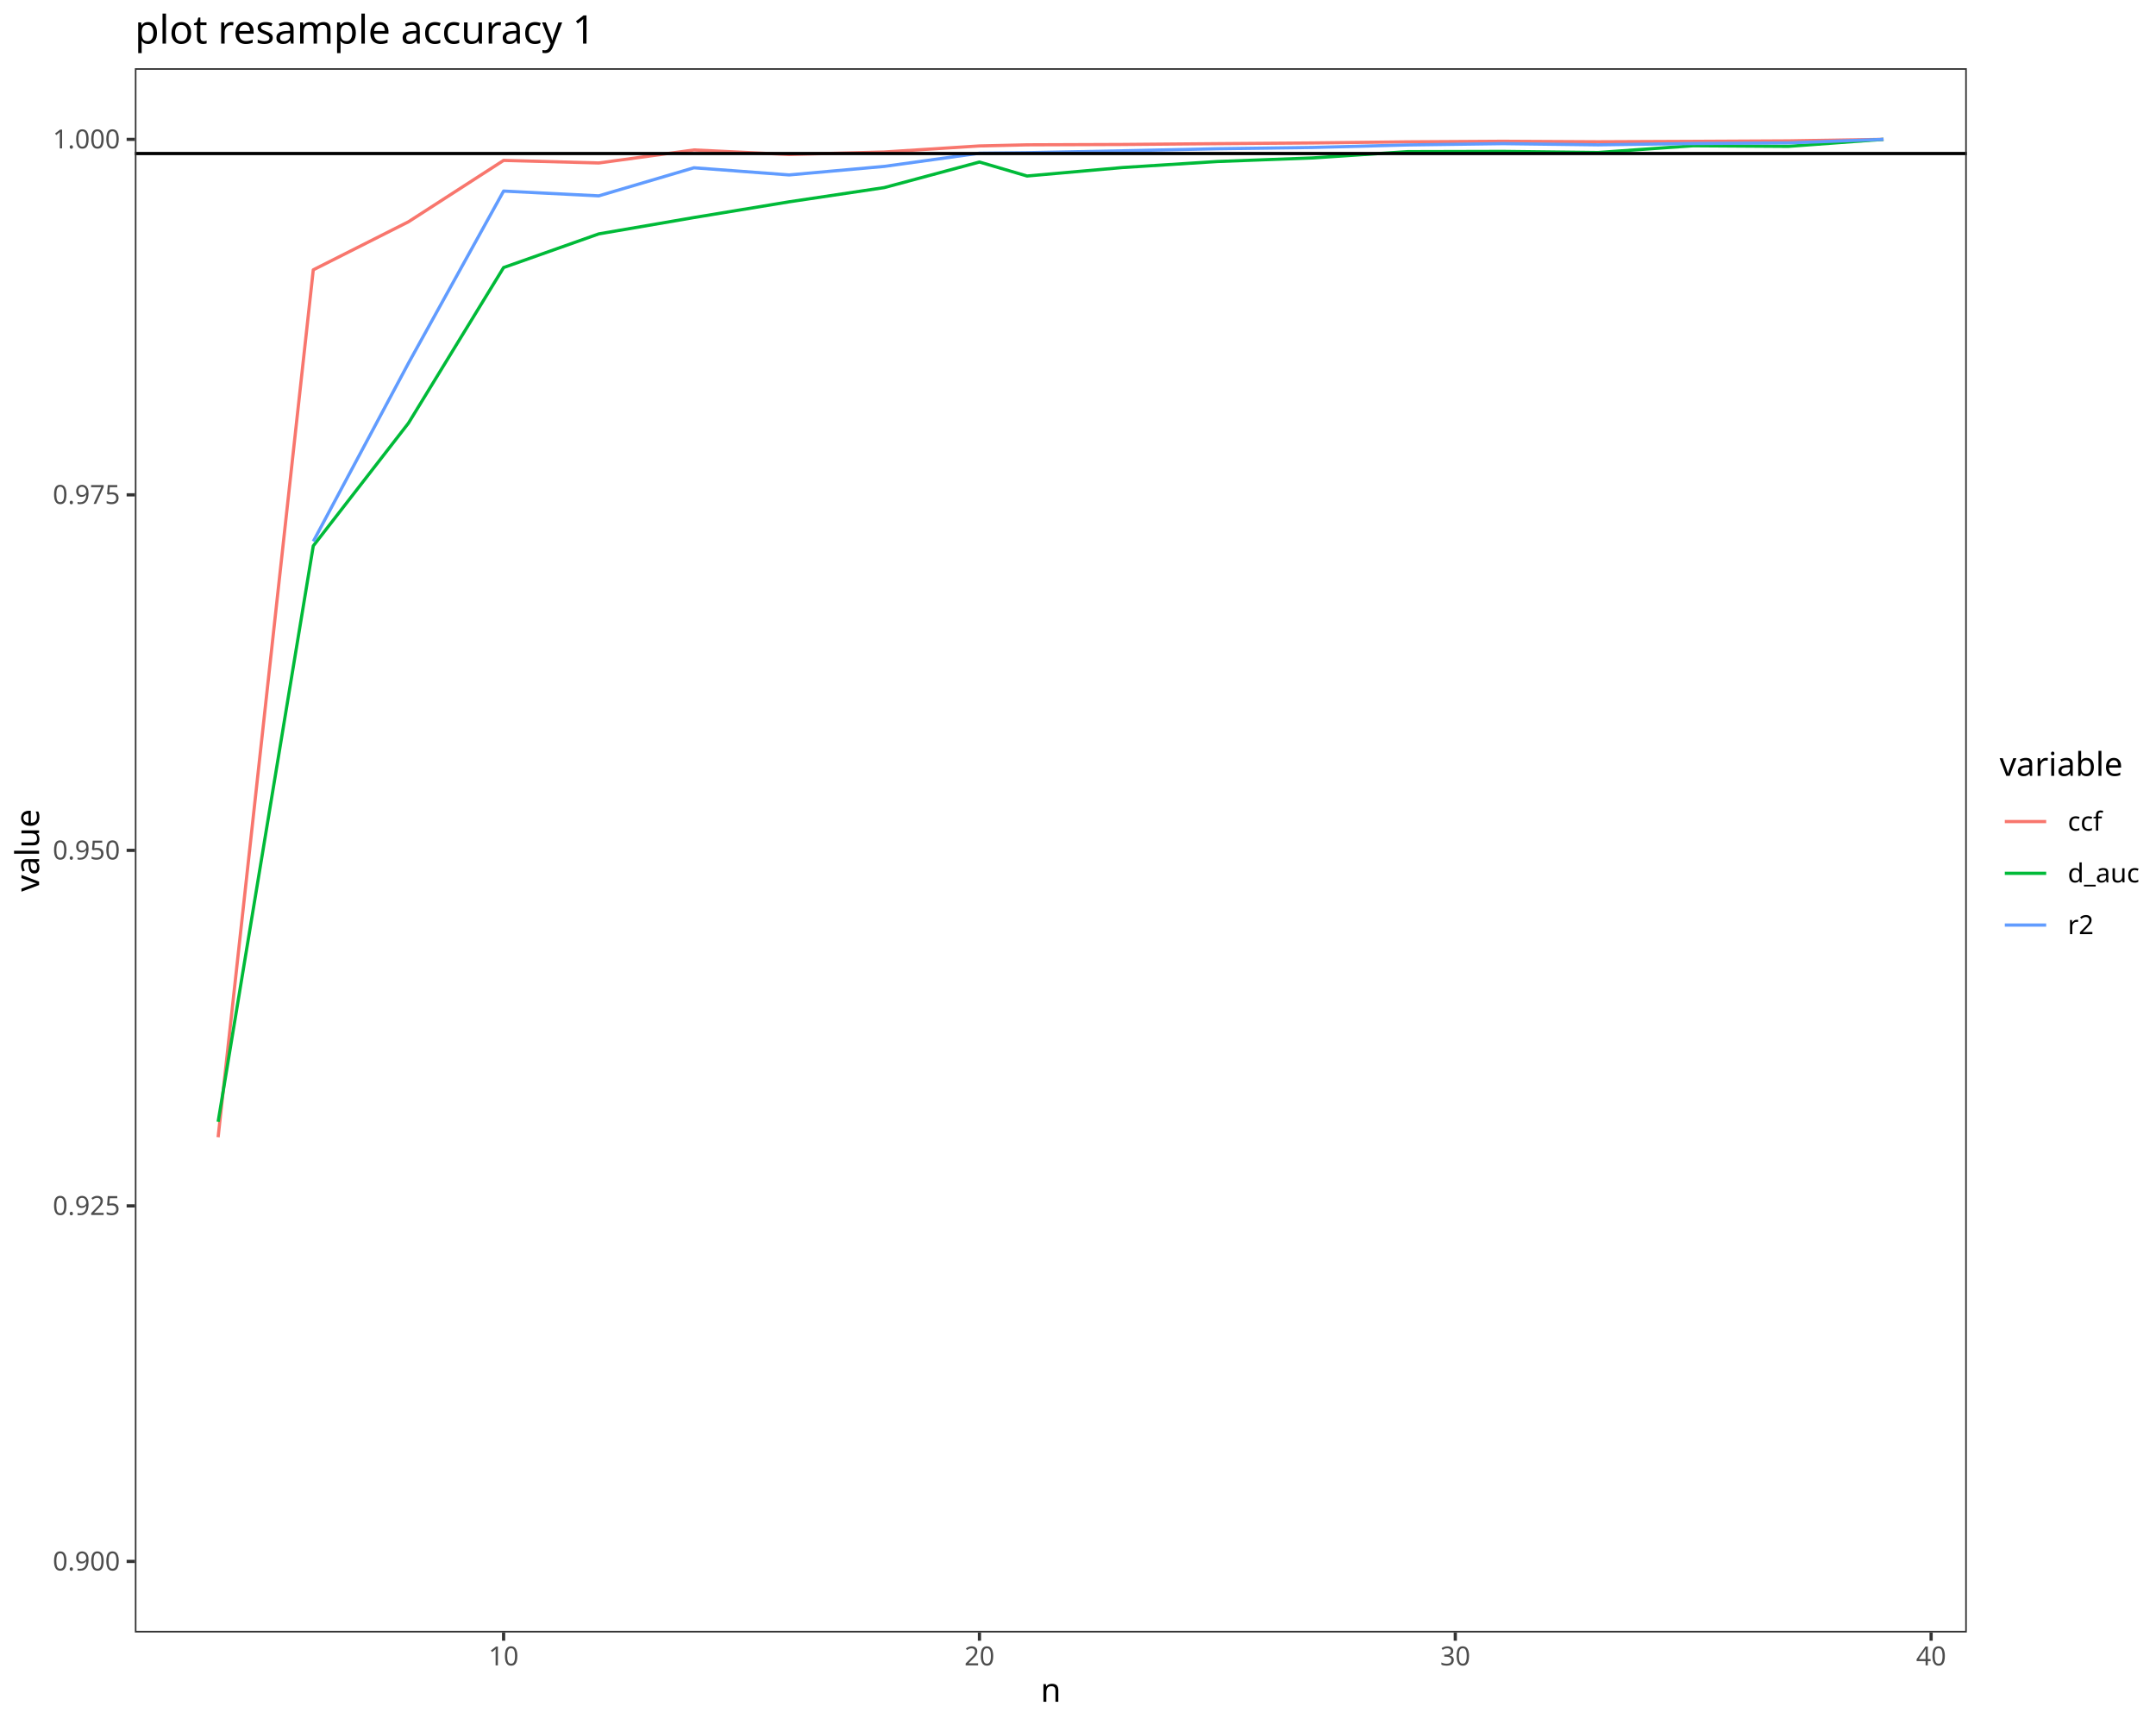
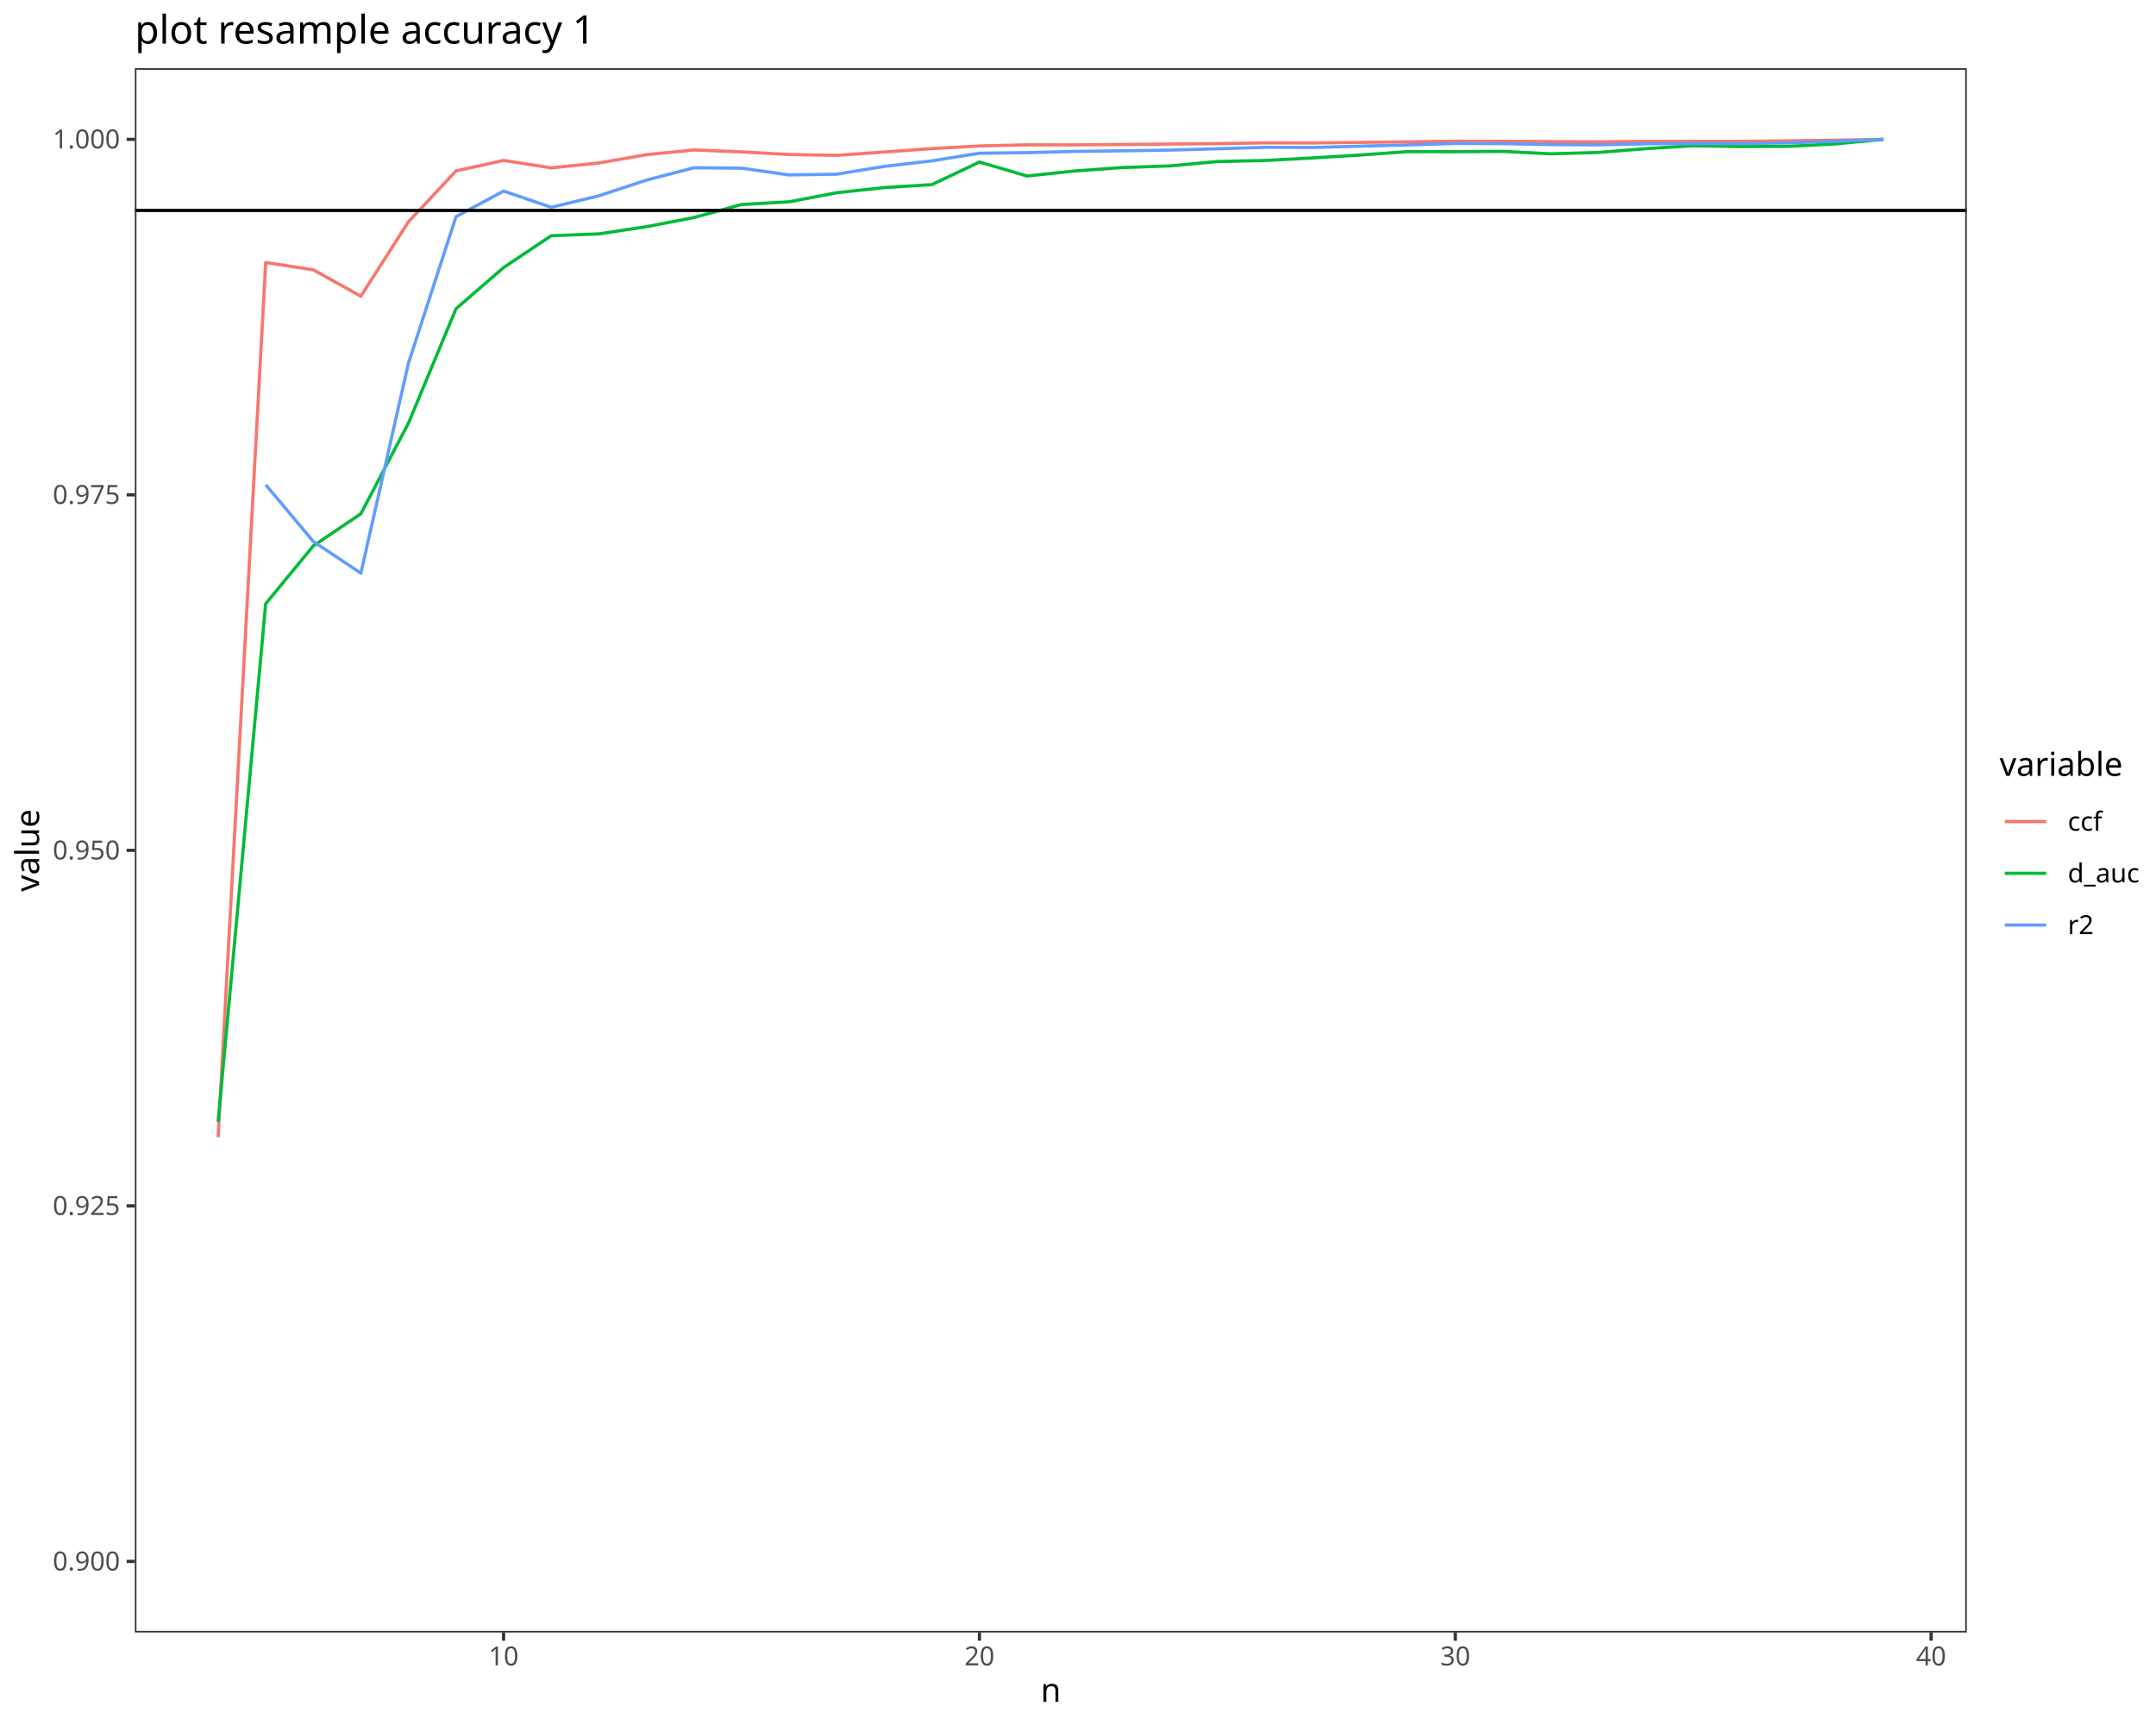
<svg xmlns="http://www.w3.org/2000/svg" class="svglite" data-engine-version="2.0" width="720.00pt" height="576.00pt" viewBox="0 0 720.00 576.00">
  <defs>
    <style type="text/css">
    .svglite line, .svglite polyline, .svglite polygon, .svglite path, .svglite rect, .svglite circle {
      fill: none;
      stroke: #000000;
      stroke-linecap: round;
      stroke-linejoin: round;
      stroke-miterlimit: 10.00;
    }
  </style>
  </defs>
  <rect width="100%" height="100%" style="stroke: none; fill: #FFFFFF;" />
  <defs>
    <clipPath id="cpMC4wMHw3MjAuMDB8MC4wMHw1NzYuMDA=">
      <rect x="0.00" y="0.00" width="720.00" height="576.00" />
    </clipPath>
  </defs>
  <g clip-path="url(#cpMC4wMHw3MjAuMDB8MC4wMHw1NzYuMDA=)">
    <rect x="0.00" y="0.00" width="720.00" height="576.00" style="stroke-width: 1.07; stroke: #FFFFFF; fill: #FFFFFF;" />
  </g>
  <defs>
    <clipPath id="cpNDUuMDN8NjU2LjgyfDIyLjc4fDU0NS4xMQ==">
      <rect x="45.03" y="22.78" width="611.79" height="522.33" />
    </clipPath>
  </defs>
  <g clip-path="url(#cpNDUuMDN8NjU2LjgyfDIyLjc4fDU0NS4xMQ==)">
    <rect x="45.03" y="22.78" width="611.79" height="522.33" style="stroke-width: 1.07; stroke: none; fill: #FFFFFF;" />
-     <polyline points="72.84,379.73 104.62,90.10 136.40,74.06 168.18,53.56 199.96,54.42 231.74,50.07 263.52,51.59 295.31,50.75 327.09,48.73 342.98,48.36 374.76,48.24 406.54,47.97 438.32,47.73 470.10,47.36 501.89,47.17 533.67,47.34 565.45,47.20 597.23,47.04 629.01,46.53 " style="stroke-width: 1.07; stroke: #F8766D; stroke-linecap: butt;" />
-     <polyline points="72.84,374.60 104.62,182.28 136.40,141.30 168.18,89.34 199.96,78.10 231.74,72.64 263.52,67.39 295.31,62.64 327.09,54.10 342.98,58.77 374.76,55.95 406.54,53.93 438.32,52.74 470.10,50.63 501.89,50.55 533.67,50.92 565.45,48.67 597.23,48.87 629.01,46.53 " style="stroke-width: 1.07; stroke: #00BA38; stroke-linecap: butt;" />
-     <polyline points="104.62,180.79 136.40,121.28 168.18,63.80 199.96,65.40 231.74,56.02 263.52,58.41 295.31,55.56 327.09,51.15 342.98,50.98 374.76,50.36 406.54,49.67 438.32,49.24 470.10,48.40 501.89,47.96 533.67,48.36 565.45,47.92 597.23,47.72 629.01,46.53 " style="stroke-width: 1.07; stroke: #619CFF; stroke-linecap: butt;" />
-     <line x1="45.03" y1="51.27" x2="656.82" y2="51.27" style="stroke-width: 1.07; stroke-linecap: butt;" />
+     <polyline points="72.84,379.73 88.73,87.65 104.62,90.10 120.51,98.91 136.40,74.06 152.29,57.06 168.18,53.56 184.07,56.05 199.96,54.42 215.85,51.65 231.74,50.07 247.63,50.71 263.52,51.59 279.42,51.87 295.31,50.75 311.20,49.62 327.09,48.73 342.98,48.36 358.87,48.38 374.76,48.24 390.65,48.09 406.54,47.97 422.43,47.71 438.32,47.73 454.21,47.56 470.10,47.36 486.00,47.14 501.89,47.17 517.78,47.28 533.67,47.34 549.56,47.22 565.45,47.20 581.34,47.18 597.23,47.04 613.12,46.81 629.01,46.53 " style="stroke-width: 1.07; stroke: #F8766D; stroke-linecap: butt;" />
+     <polyline points="72.84,374.60 88.73,201.59 104.62,182.28 120.51,171.55 136.40,141.30 152.29,103.08 168.18,89.34 184.07,78.71 199.96,78.10 215.85,75.70 231.74,72.64 247.63,68.29 263.52,67.39 279.42,64.35 295.31,62.64 311.20,61.65 327.09,54.10 342.98,58.77 358.87,57.09 374.76,55.95 390.65,55.40 406.54,53.93 422.43,53.59 438.32,52.74 454.21,51.77 470.10,50.63 486.00,50.65 501.89,50.55 517.78,51.36 533.67,50.92 549.56,49.64 565.45,48.67 581.34,48.94 597.23,48.87 613.12,48.04 629.01,46.53 " style="stroke-width: 1.07; stroke: #00BA38; stroke-linecap: butt;" />
+     <polyline points="88.73,161.87 104.62,180.79 120.51,191.40 136.40,121.28 152.29,72.34 168.18,63.80 184.07,69.21 199.96,65.40 215.85,60.14 231.74,56.02 247.63,56.16 263.52,58.41 279.42,58.16 295.31,55.56 311.20,53.71 327.09,51.15 342.98,50.98 358.87,50.56 374.76,50.36 390.65,50.12 406.54,49.67 422.43,49.19 438.32,49.24 454.21,48.81 470.10,48.40 486.00,47.90 501.89,47.96 517.78,48.28 533.67,48.36 549.56,48.02 565.45,47.92 581.34,47.93 597.23,47.72 613.12,47.18 629.01,46.53 " style="stroke-width: 1.07; stroke: #619CFF; stroke-linecap: butt;" />
+     <line x1="45.03" y1="70.27" x2="656.82" y2="70.27" style="stroke-width: 1.07; stroke-linecap: butt;" />
    <rect x="45.03" y="22.78" width="611.79" height="522.33" style="stroke-width: 1.07; stroke: #333333;" />
  </g>
  <g clip-path="url(#cpMC4wMHw3MjAuMDB8MC4wMHw1NzYuMDA=)">
    <text x="40.10" y="524.40" text-anchor="end" style="font-size: 8.80px; fill: #4D4D4D; font-family: sans;" textLength="22.02px" lengthAdjust="spacingAndGlyphs">0.900</text>
    <text x="40.10" y="405.69" text-anchor="end" style="font-size: 8.80px; fill: #4D4D4D; font-family: sans;" textLength="22.02px" lengthAdjust="spacingAndGlyphs">0.925</text>
    <text x="40.10" y="286.98" text-anchor="end" style="font-size: 8.80px; fill: #4D4D4D; font-family: sans;" textLength="22.02px" lengthAdjust="spacingAndGlyphs">0.950</text>
    <text x="40.10" y="168.26" text-anchor="end" style="font-size: 8.80px; fill: #4D4D4D; font-family: sans;" textLength="22.02px" lengthAdjust="spacingAndGlyphs">0.975</text>
    <text x="40.10" y="49.55" text-anchor="end" style="font-size: 8.80px; fill: #4D4D4D; font-family: sans;" textLength="22.02px" lengthAdjust="spacingAndGlyphs">1.000</text>
    <polyline points="42.29,521.37 45.03,521.37 " style="stroke-width: 1.07; stroke: #333333; stroke-linecap: butt;" />
    <polyline points="42.29,402.66 45.03,402.66 " style="stroke-width: 1.07; stroke: #333333; stroke-linecap: butt;" />
    <polyline points="42.29,283.95 45.03,283.95 " style="stroke-width: 1.07; stroke: #333333; stroke-linecap: butt;" />
    <polyline points="42.29,165.24 45.03,165.24 " style="stroke-width: 1.07; stroke: #333333; stroke-linecap: butt;" />
    <polyline points="42.29,46.53 45.03,46.53 " style="stroke-width: 1.07; stroke: #333333; stroke-linecap: butt;" />
    <polyline points="168.18,547.85 168.18,545.11 " style="stroke-width: 1.07; stroke: #333333; stroke-linecap: butt;" />
    <polyline points="327.09,547.85 327.09,545.11 " style="stroke-width: 1.07; stroke: #333333; stroke-linecap: butt;" />
    <polyline points="486.00,547.85 486.00,545.11 " style="stroke-width: 1.07; stroke: #333333; stroke-linecap: butt;" />
    <polyline points="644.90,547.85 644.90,545.11 " style="stroke-width: 1.07; stroke: #333333; stroke-linecap: butt;" />
    <text x="168.18" y="556.10" text-anchor="middle" style="font-size: 8.80px; fill: #4D4D4D; font-family: sans;" textLength="9.79px" lengthAdjust="spacingAndGlyphs">10</text>
    <text x="327.09" y="556.10" text-anchor="middle" style="font-size: 8.80px; fill: #4D4D4D; font-family: sans;" textLength="9.79px" lengthAdjust="spacingAndGlyphs">20</text>
    <text x="486.00" y="556.10" text-anchor="middle" style="font-size: 8.80px; fill: #4D4D4D; font-family: sans;" textLength="9.79px" lengthAdjust="spacingAndGlyphs">30</text>
    <text x="644.90" y="556.10" text-anchor="middle" style="font-size: 8.80px; fill: #4D4D4D; font-family: sans;" textLength="9.79px" lengthAdjust="spacingAndGlyphs">40</text>
    <text x="350.92" y="568.24" text-anchor="middle" style="font-size: 11.00px; font-family: sans;" textLength="6.12px" lengthAdjust="spacingAndGlyphs">n</text>
    <text transform="translate(13.05,283.95) rotate(-90)" text-anchor="middle" style="font-size: 11.00px; font-family: sans;" textLength="26.30px" lengthAdjust="spacingAndGlyphs">value</text>
    <rect x="667.78" y="250.36" width="46.74" height="67.17" style="stroke-width: 1.07; stroke: none; fill: #FFFFFF;" />
    <text x="667.78" y="259.07" style="font-size: 11.00px; font-family: sans;" textLength="38.52px" lengthAdjust="spacingAndGlyphs">variable</text>
    <rect x="667.78" y="265.69" width="17.28" height="17.28" style="stroke-width: 1.07; stroke: none; fill: #FFFFFF;" />
    <line x1="669.51" y1="274.33" x2="683.33" y2="274.33" style="stroke-width: 1.07; stroke: #F8766D; stroke-linecap: butt;" />
    <rect x="667.78" y="282.97" width="17.28" height="17.28" style="stroke-width: 1.07; stroke: none; fill: #FFFFFF;" />
    <line x1="669.51" y1="291.61" x2="683.33" y2="291.61" style="stroke-width: 1.07; stroke: #00BA38; stroke-linecap: butt;" />
    <rect x="667.78" y="300.25" width="17.28" height="17.28" style="stroke-width: 1.07; stroke: none; fill: #FFFFFF;" />
    <line x1="669.51" y1="308.89" x2="683.33" y2="308.89" style="stroke-width: 1.07; stroke: #619CFF; stroke-linecap: butt;" />
    <text x="690.54" y="277.36" style="font-size: 8.80px; font-family: sans;" textLength="11.25px" lengthAdjust="spacingAndGlyphs">ccf</text>
    <text x="690.54" y="294.64" style="font-size: 8.80px; font-family: sans;" textLength="23.98px" lengthAdjust="spacingAndGlyphs">d_auc</text>
    <text x="690.54" y="311.92" style="font-size: 8.80px; font-family: sans;" textLength="7.82px" lengthAdjust="spacingAndGlyphs">r2</text>
    <text x="45.03" y="14.56" style="font-size: 13.20px; font-family: sans;" textLength="146.77px" lengthAdjust="spacingAndGlyphs">plot resample accuracy 1</text>
  </g>
</svg>
